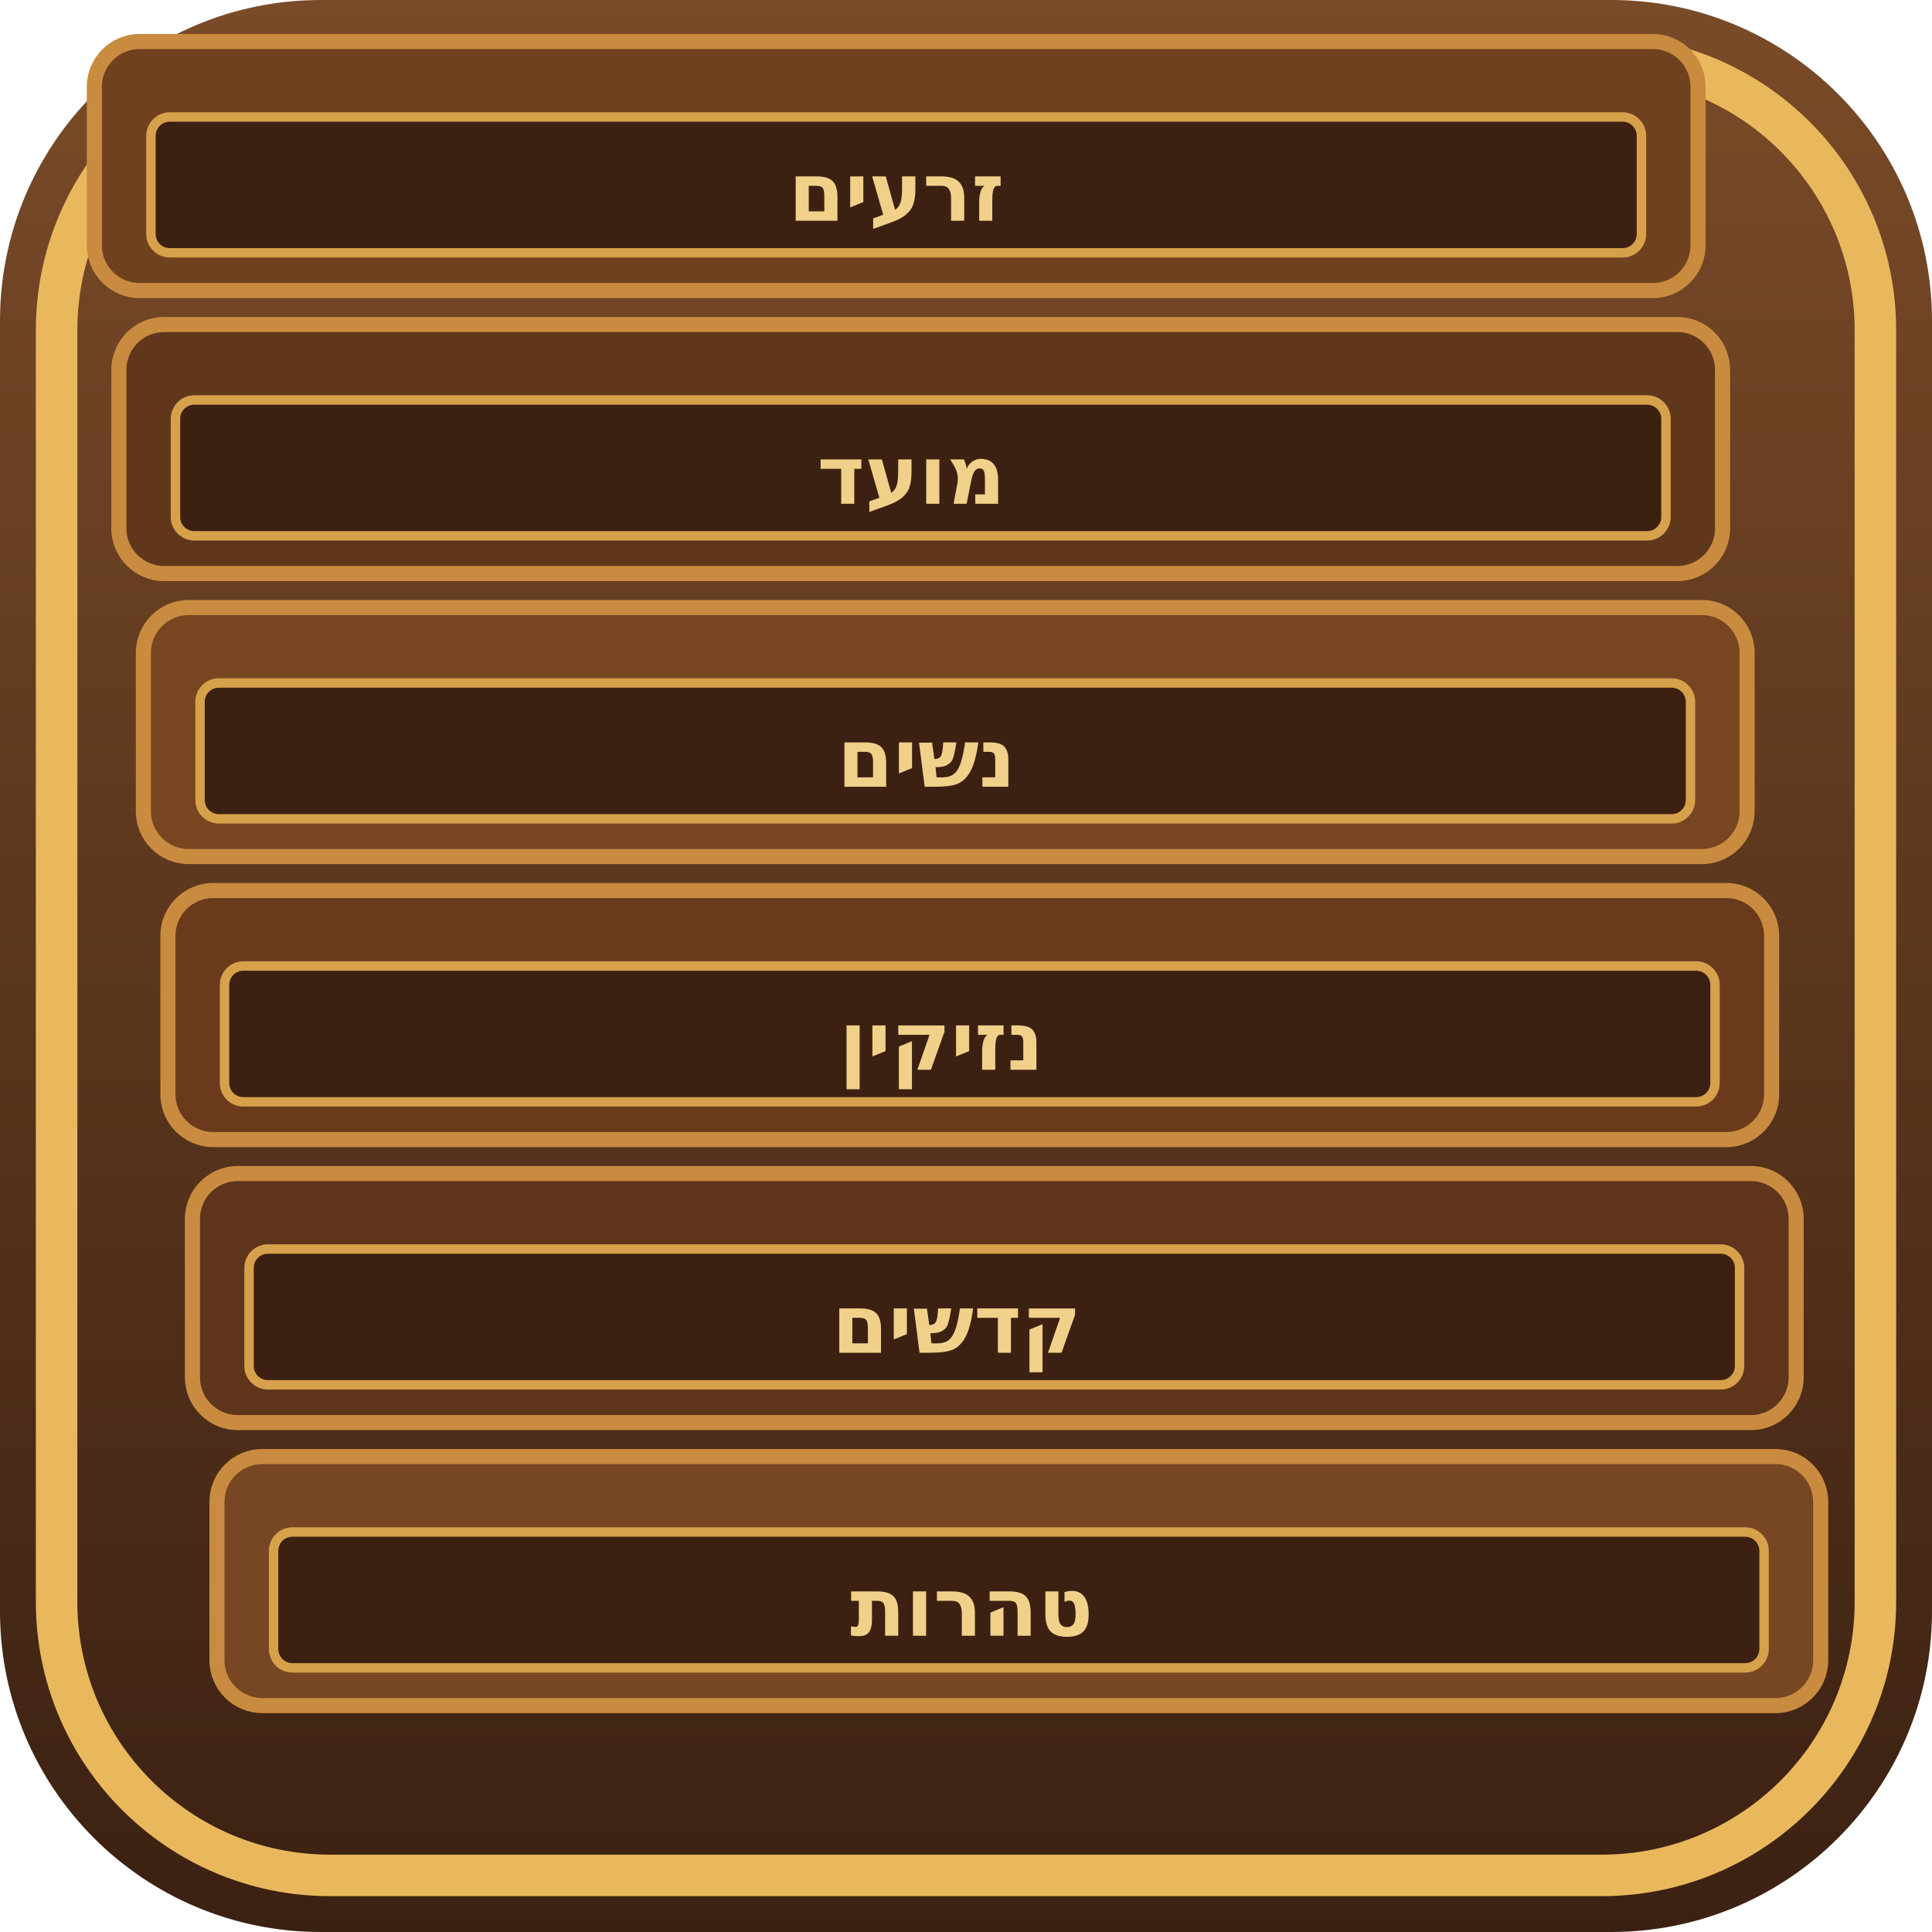
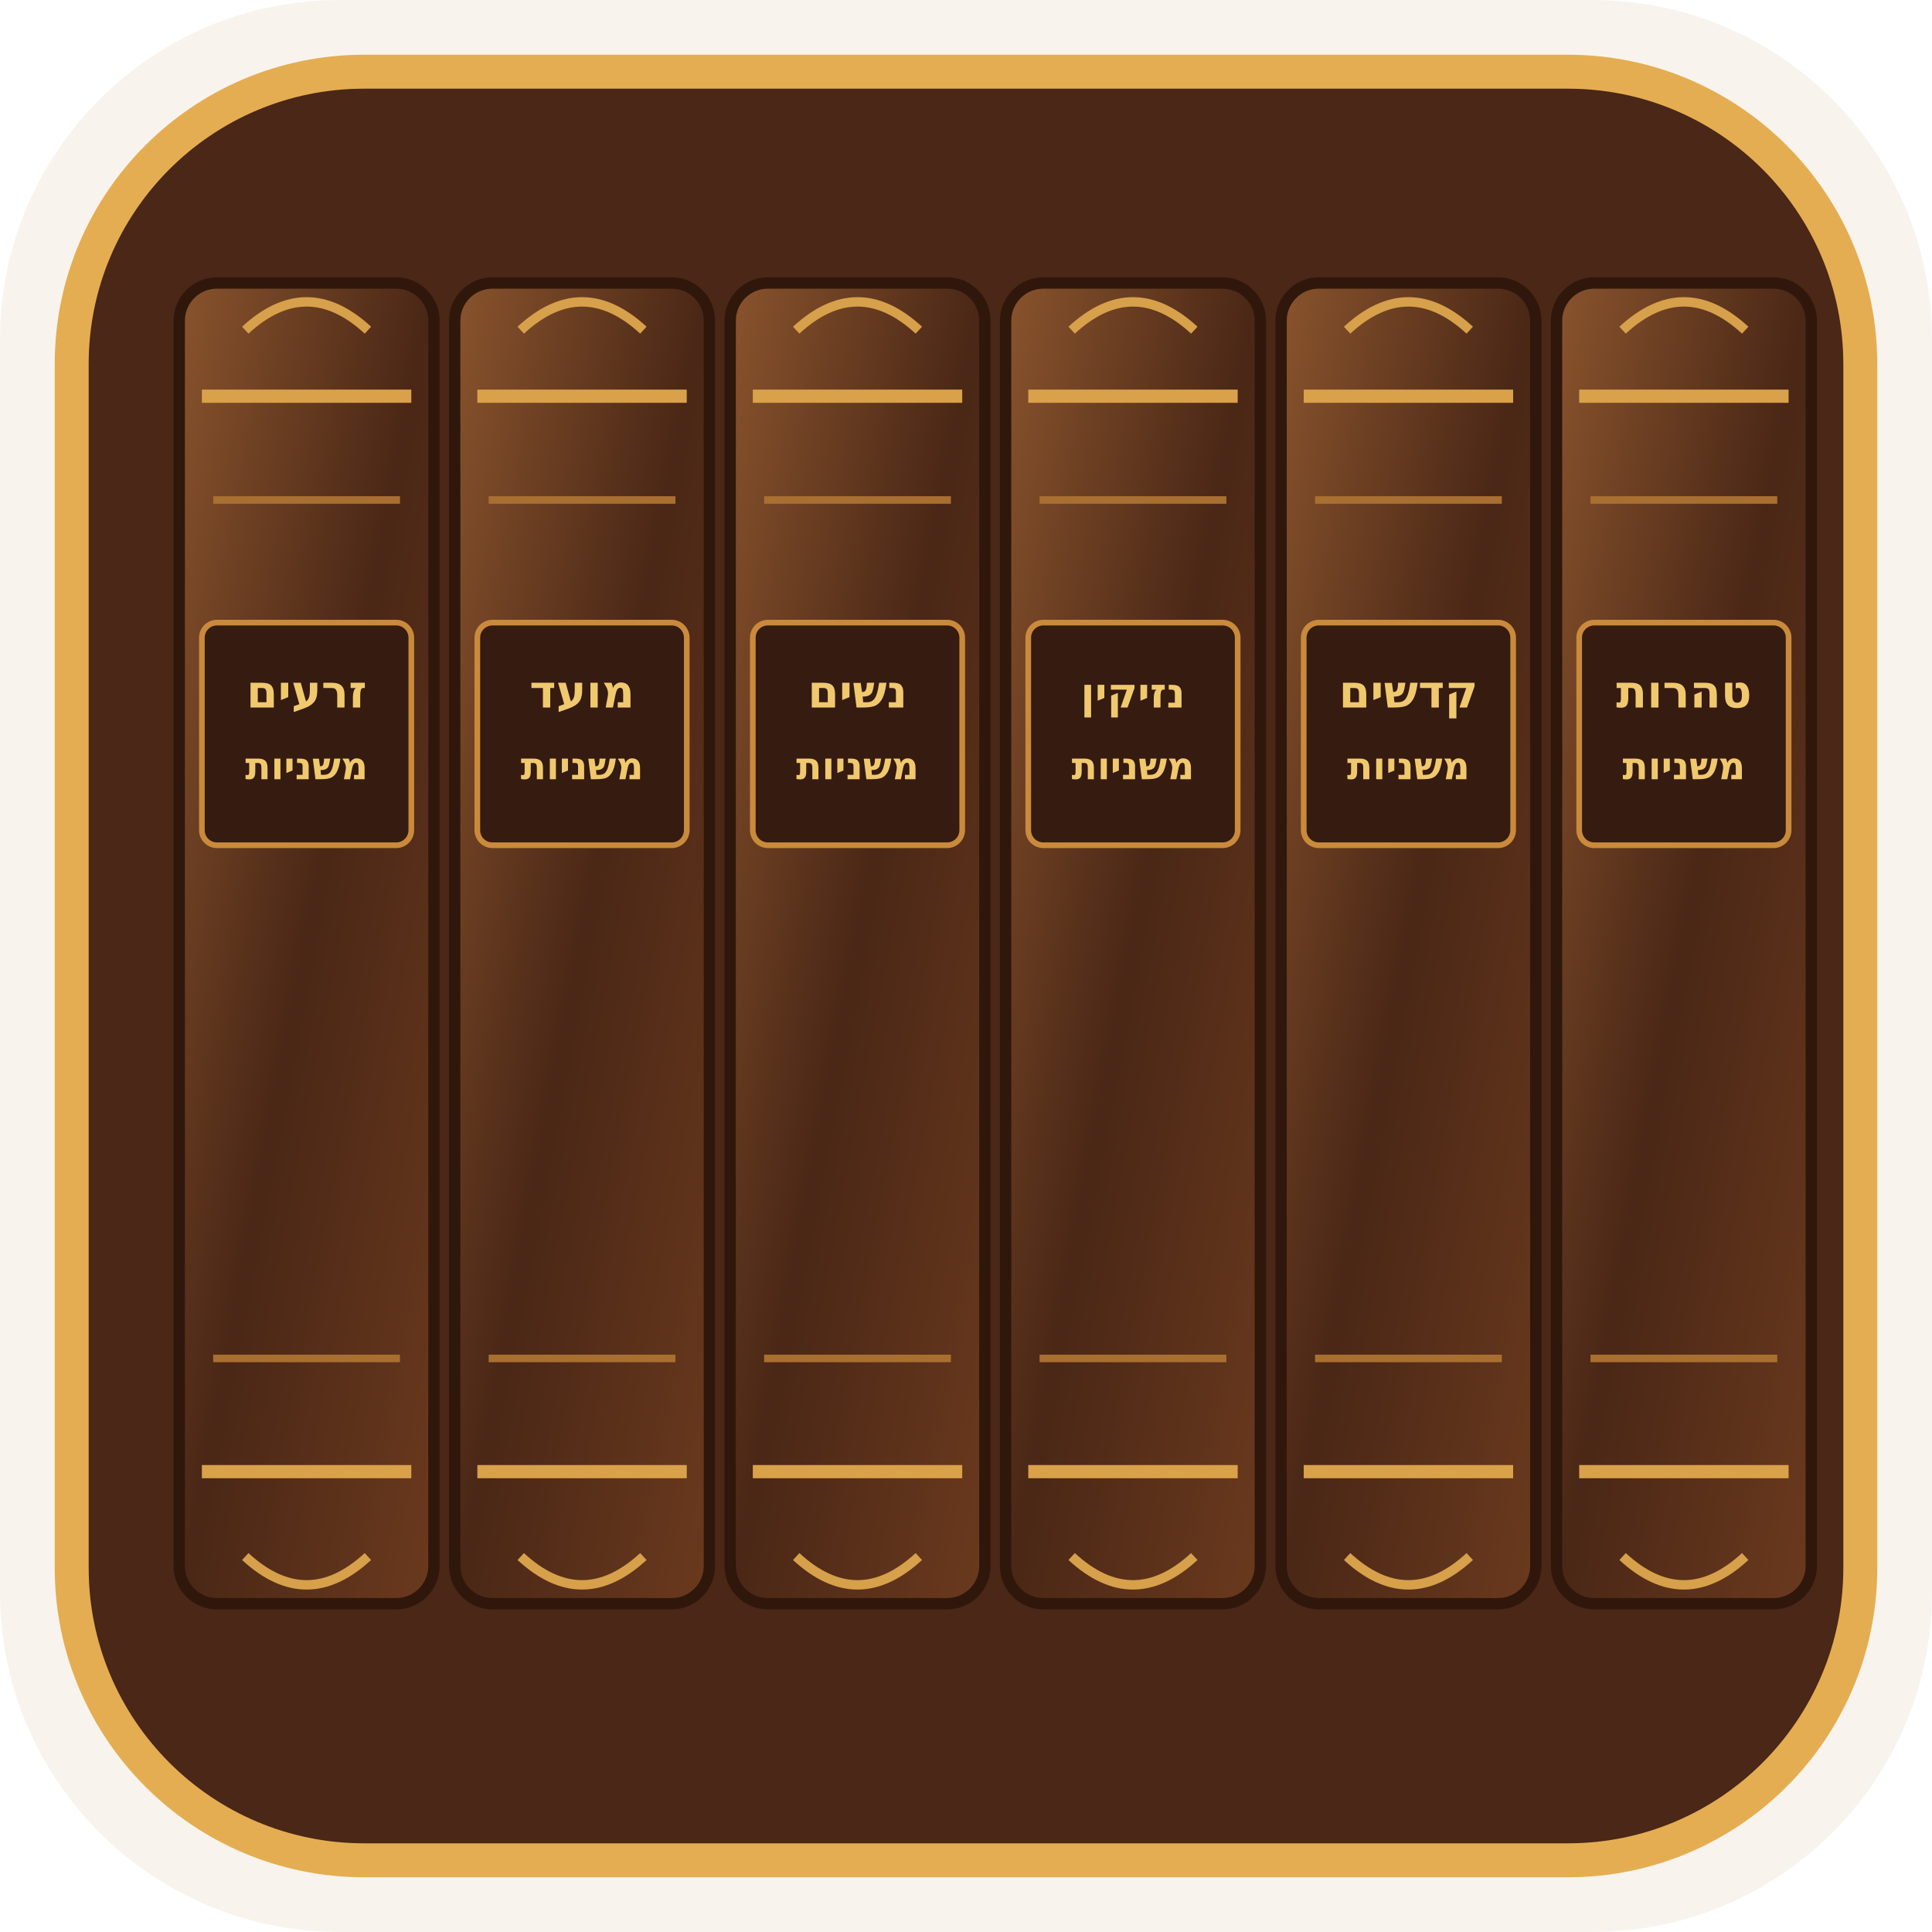
<svg xmlns="http://www.w3.org/2000/svg" viewBox="0 0 1024 1024">
  <defs>
-     <linearGradient id="bg" x1="0" y1="0" x2="0" y2="1">
-       <stop stop-color="#7A4B28" />
-       <stop offset="1" stop-color="#3B2112" />
+     <linearGradient id="wood" x1="0" y1="0" x2="1" y2="1">
+       <stop stop-color="#8a542d" />
+       <stop offset=".5" stop-color="#4a2716" />
+       <stop offset="1" stop-color="#6b3a1e" />
    </linearGradient>
  </defs>
-   <rect width="1024" height="1024" rx="170" fill="url(#bg)" />
-   <rect x="30" y="30" width="964" height="964" rx="145" fill="none" stroke="#E9B85D" stroke-width="22" />
-   <g font-family="DejaVu Sans, sans-serif" text-anchor="middle">
-     <g transform="translate(-20,0)">
-       <rect x="70" y="22" width="850" height="132" rx="24" fill="#70411F" stroke="#C98B3F" stroke-width="8" />
-       <rect x="100" y="62" width="790" height="72" rx="10" fill="#3C2113" stroke="#D7A04A" stroke-width="5" />
-       <text x="495" y="117" font-size="43" font-weight="700" fill="#F1D18A">זרעים</text>
-     </g>
-     <g transform="translate(-12,0)">
-       <rect x="75" y="172" width="850" height="132" rx="24" fill="#61371C" stroke="#C98B3F" stroke-width="8" />
-       <rect x="105" y="212" width="790" height="72" rx="10" fill="#3C2113" stroke="#D7A04A" stroke-width="5" />
-       <text x="495" y="267" font-size="43" font-weight="700" fill="#F1D18A">מועד</text>
-     </g>
-     <g transform="translate(-4,0)">
-       <rect x="80" y="322" width="850" height="132" rx="24" fill="#774620" stroke="#C98B3F" stroke-width="8" />
-       <rect x="110" y="362" width="790" height="72" rx="10" fill="#3C2113" stroke="#D7A04A" stroke-width="5" />
-       <text x="495" y="417" font-size="43" font-weight="700" fill="#F1D18A">נשים</text>
-     </g>
-     <g transform="translate(4,0)">
-       <rect x="85" y="472" width="850" height="132" rx="24" fill="#6B3A1D" stroke="#C98B3F" stroke-width="8" />
-       <rect x="115" y="512" width="790" height="72" rx="10" fill="#3C2113" stroke="#D7A04A" stroke-width="5" />
-       <text x="495" y="567" font-size="43" font-weight="700" fill="#F1D18A">נזיקין</text>
-     </g>
-     <g transform="translate(12,0)">
-       <rect x="90" y="622" width="850" height="132" rx="24" fill="#5E341B" stroke="#C98B3F" stroke-width="8" />
-       <rect x="120" y="662" width="790" height="72" rx="10" fill="#3C2113" stroke="#D7A04A" stroke-width="5" />
-       <text x="495" y="717" font-size="43" font-weight="700" fill="#F1D18A">קדשים</text>
-     </g>
-     <g transform="translate(20,0)">
-       <rect x="95" y="772" width="850" height="132" rx="24" fill="#774723" stroke="#C98B3F" stroke-width="8" />
-       <rect x="125" y="812" width="790" height="72" rx="10" fill="#3C2113" stroke="#D7A04A" stroke-width="5" />
-       <text x="495" y="867" font-size="43" font-weight="700" fill="#F1D18A">טהרות</text>
-     </g>
-   </g>
+   <rect width="1024" height="1024" rx="180" fill="#f8f4ed" />
+   <rect x="38" y="38" width="948" height="948" rx="155" fill="#4a2716" stroke="#e5ad52" stroke-width="18" />
+   <rect x="95" y="150" width="135" height="700" rx="20" fill="url(#wood)" stroke="#2f170c" stroke-width="6" />
+   <path d="M107 210 H218 M107 780 H218" stroke="#d9a14a" stroke-width="7" />
+   <path d="M113 265 H212 M113 720 H212" stroke="#a96f31" stroke-width="4" />
+   <rect x="107" y="330" width="111" height="118" rx="8" fill="#351b10" stroke="#c98a3c" stroke-width="3" />
+   <text x="162.5" y="375" font-family="DejaVu Sans, sans-serif" font-size="24" font-weight="700" text-anchor="middle" fill="#f0c96e">זרעים</text>
+   <text x="162.5" y="413" font-family="DejaVu Sans, sans-serif" font-size="20" font-weight="700" text-anchor="middle" fill="#f0c96e">משניות</text>
+   <path d="M130 175 q32.5 -30 65 0 M130 825 q32.5 30 65 0" fill="none" stroke="#d7a04a" stroke-width="5" />
+   <rect x="241" y="150" width="135" height="700" rx="20" fill="url(#wood)" stroke="#2f170c" stroke-width="6" />
+   <path d="M253 210 H364 M253 780 H364" stroke="#d9a14a" stroke-width="7" />
+   <path d="M259 265 H358 M259 720 H358" stroke="#a96f31" stroke-width="4" />
+   <rect x="253" y="330" width="111" height="118" rx="8" fill="#351b10" stroke="#c98a3c" stroke-width="3" />
+   <text x="308.5" y="375" font-family="DejaVu Sans, sans-serif" font-size="24" font-weight="700" text-anchor="middle" fill="#f0c96e">מועד</text>
+   <text x="308.5" y="413" font-family="DejaVu Sans, sans-serif" font-size="20" font-weight="700" text-anchor="middle" fill="#f0c96e">משניות</text>
+   <path d="M276 175 q32.5 -30 65 0 M276 825 q32.5 30 65 0" fill="none" stroke="#d7a04a" stroke-width="5" />
+   <rect x="387" y="150" width="135" height="700" rx="20" fill="url(#wood)" stroke="#2f170c" stroke-width="6" />
+   <path d="M399 210 H510 M399 780 H510" stroke="#d9a14a" stroke-width="7" />
+   <path d="M405 265 H504 M405 720 H504" stroke="#a96f31" stroke-width="4" />
+   <rect x="399" y="330" width="111" height="118" rx="8" fill="#351b10" stroke="#c98a3c" stroke-width="3" />
+   <text x="454.5" y="375" font-family="DejaVu Sans, sans-serif" font-size="24" font-weight="700" text-anchor="middle" fill="#f0c96e">נשים</text>
+   <text x="454.5" y="413" font-family="DejaVu Sans, sans-serif" font-size="20" font-weight="700" text-anchor="middle" fill="#f0c96e">משניות</text>
+   <path d="M422 175 q32.5 -30 65 0 M422 825 q32.5 30 65 0" fill="none" stroke="#d7a04a" stroke-width="5" />
+   <rect x="533" y="150" width="135" height="700" rx="20" fill="url(#wood)" stroke="#2f170c" stroke-width="6" />
+   <path d="M545 210 H656 M545 780 H656" stroke="#d9a14a" stroke-width="7" />
+   <path d="M551 265 H650 M551 720 H650" stroke="#a96f31" stroke-width="4" />
+   <rect x="545" y="330" width="111" height="118" rx="8" fill="#351b10" stroke="#c98a3c" stroke-width="3" />
+   <text x="600.5" y="375" font-family="DejaVu Sans, sans-serif" font-size="22" font-weight="700" text-anchor="middle" fill="#f0c96e">נזיקין</text>
+   <text x="600.5" y="413" font-family="DejaVu Sans, sans-serif" font-size="20" font-weight="700" text-anchor="middle" fill="#f0c96e">משניות</text>
+   <path d="M568 175 q32.5 -30 65 0 M568 825 q32.5 30 65 0" fill="none" stroke="#d7a04a" stroke-width="5" />
+   <rect x="679" y="150" width="135" height="700" rx="20" fill="url(#wood)" stroke="#2f170c" stroke-width="6" />
+   <path d="M691 210 H802 M691 780 H802" stroke="#d9a14a" stroke-width="7" />
+   <path d="M697 265 H796 M697 720 H796" stroke="#a96f31" stroke-width="4" />
+   <rect x="691" y="330" width="111" height="118" rx="8" fill="#351b10" stroke="#c98a3c" stroke-width="3" />
+   <text x="746.5" y="375" font-family="DejaVu Sans, sans-serif" font-size="24" font-weight="700" text-anchor="middle" fill="#f0c96e">קדשים</text>
+   <text x="746.5" y="413" font-family="DejaVu Sans, sans-serif" font-size="20" font-weight="700" text-anchor="middle" fill="#f0c96e">משניות</text>
+   <path d="M714 175 q32.5 -30 65 0 M714 825 q32.5 30 65 0" fill="none" stroke="#d7a04a" stroke-width="5" />
+   <rect x="825" y="150" width="135" height="700" rx="20" fill="url(#wood)" stroke="#2f170c" stroke-width="6" />
+   <path d="M837 210 H948 M837 780 H948" stroke="#d9a14a" stroke-width="7" />
+   <path d="M843 265 H942 M843 720 H942" stroke="#a96f31" stroke-width="4" />
+   <rect x="837" y="330" width="111" height="118" rx="8" fill="#351b10" stroke="#c98a3c" stroke-width="3" />
+   <text x="892.5" y="375" font-family="DejaVu Sans, sans-serif" font-size="24" font-weight="700" text-anchor="middle" fill="#f0c96e">טהרות</text>
+   <text x="892.5" y="413" font-family="DejaVu Sans, sans-serif" font-size="20" font-weight="700" text-anchor="middle" fill="#f0c96e">משניות</text>
+   <path d="M860 175 q32.5 -30 65 0 M860 825 q32.5 30 65 0" fill="none" stroke="#d7a04a" stroke-width="5" />
</svg>
